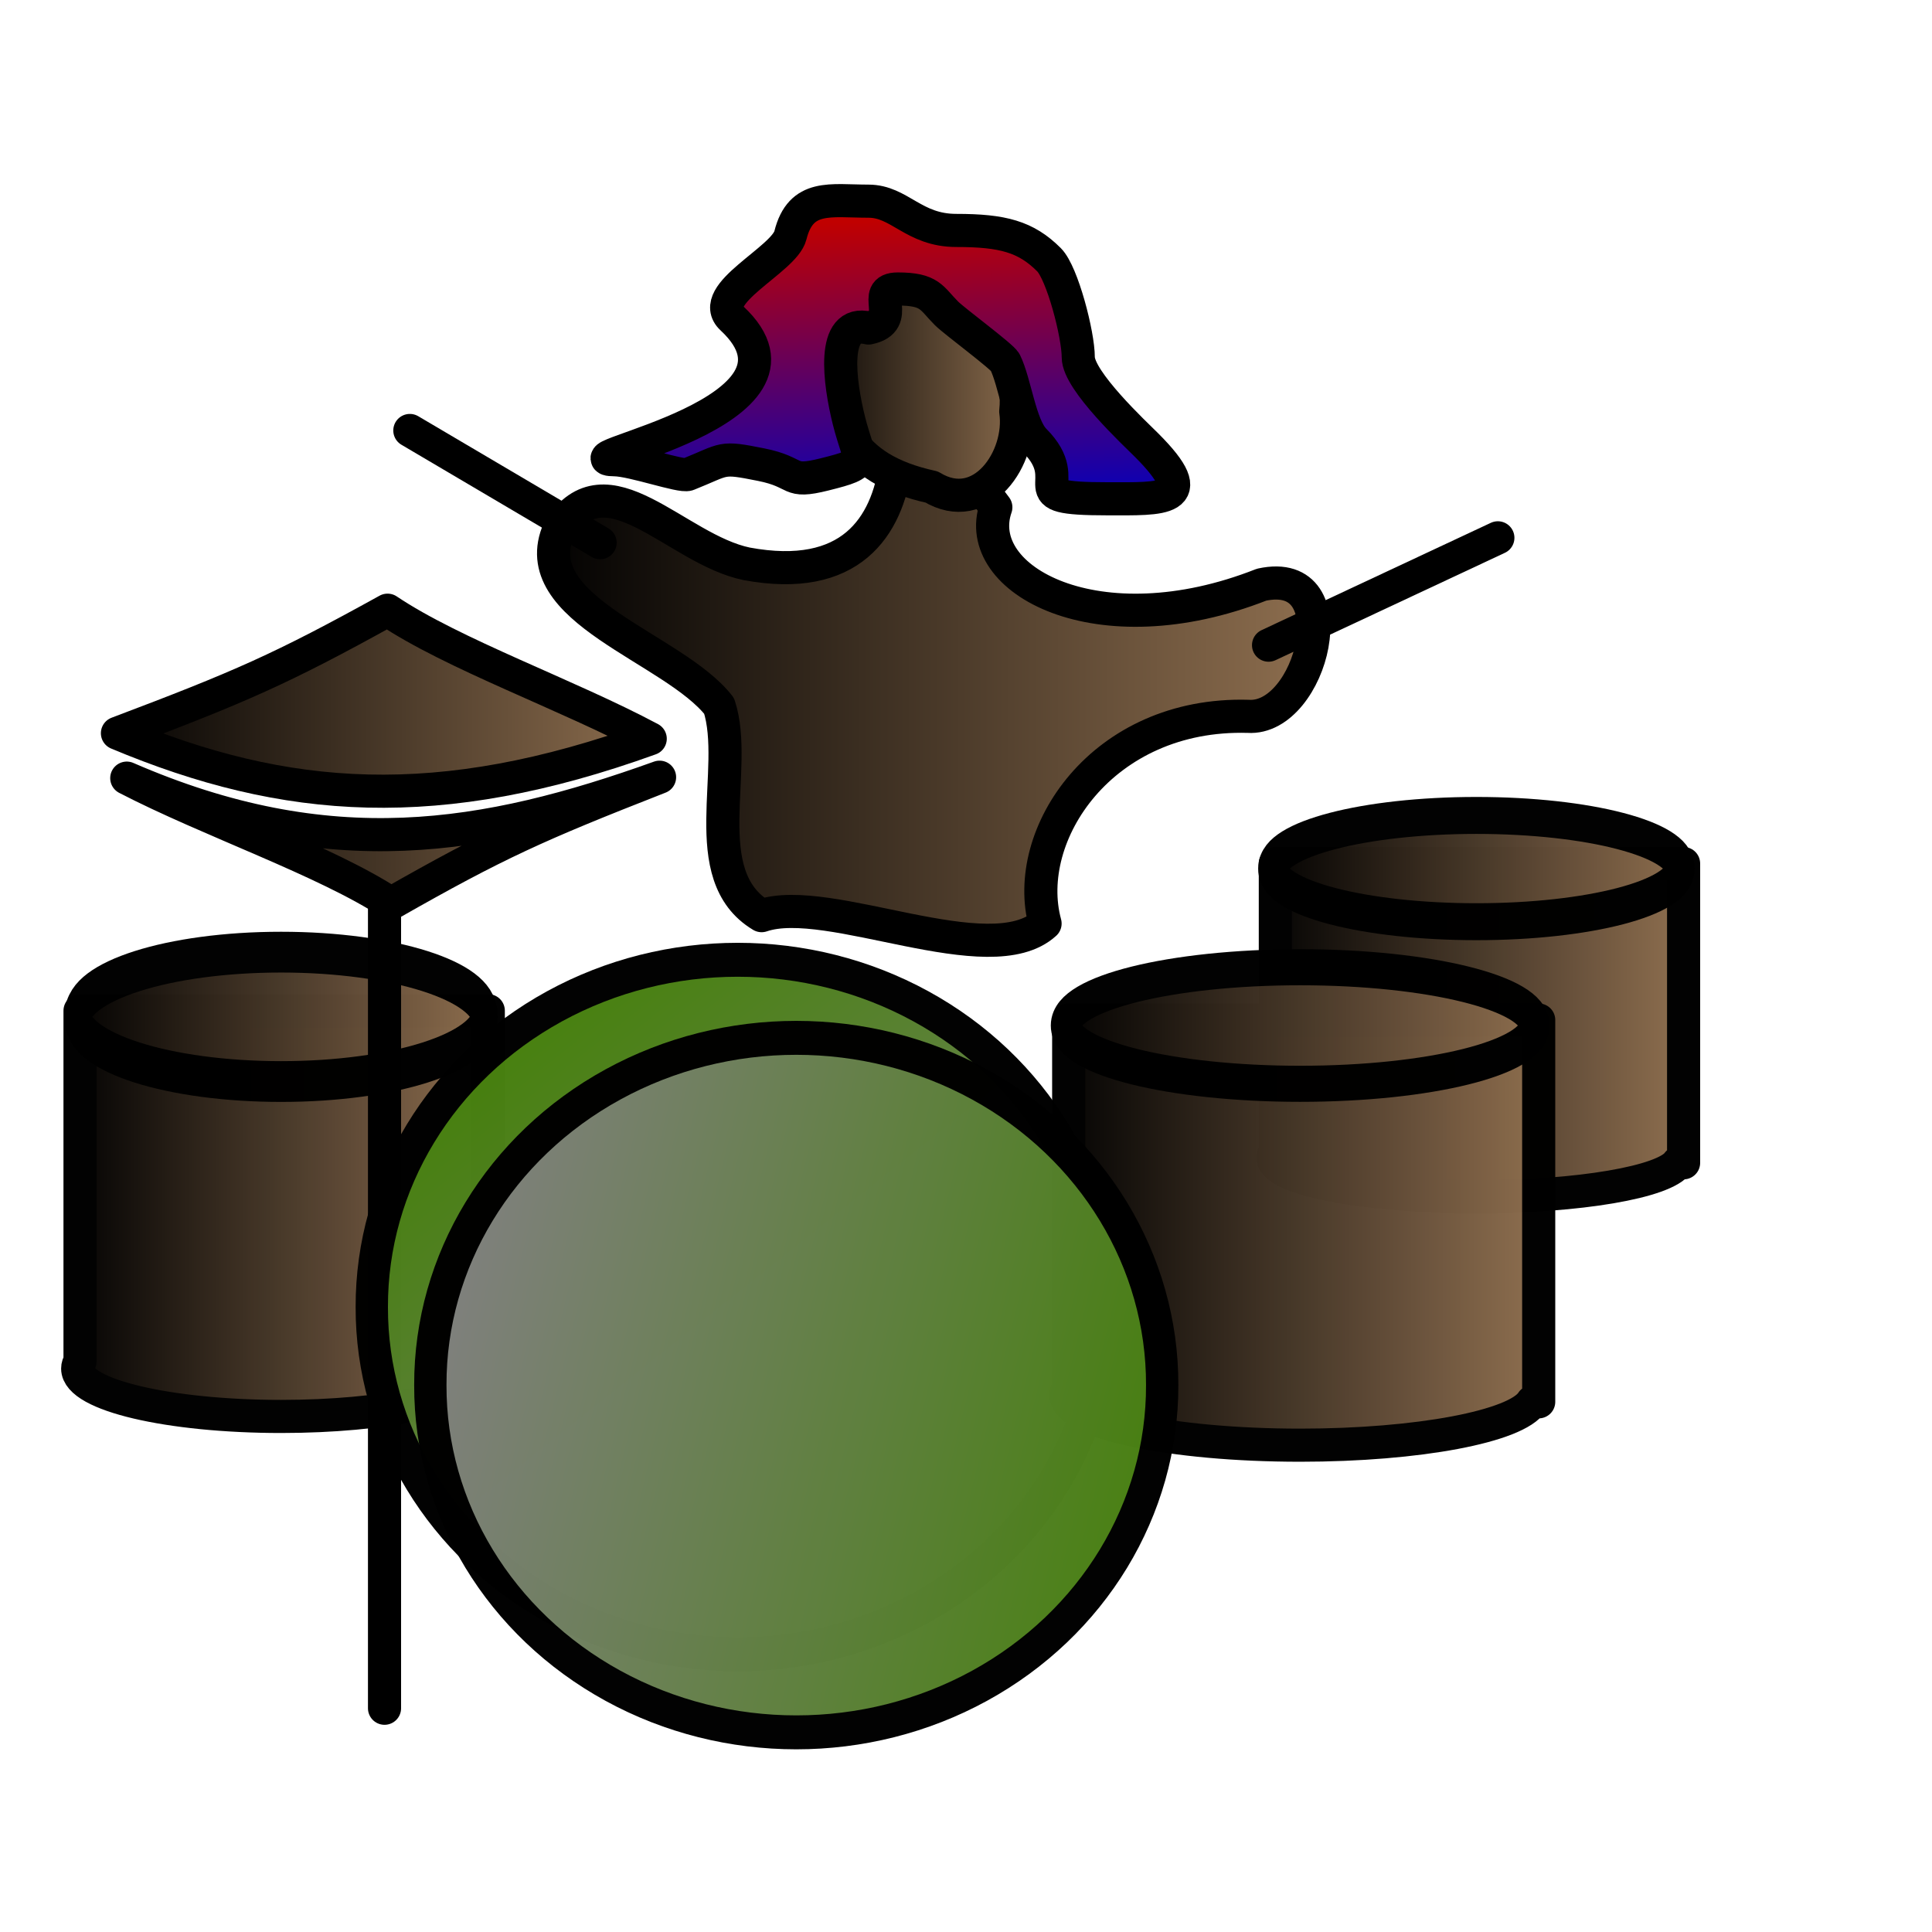
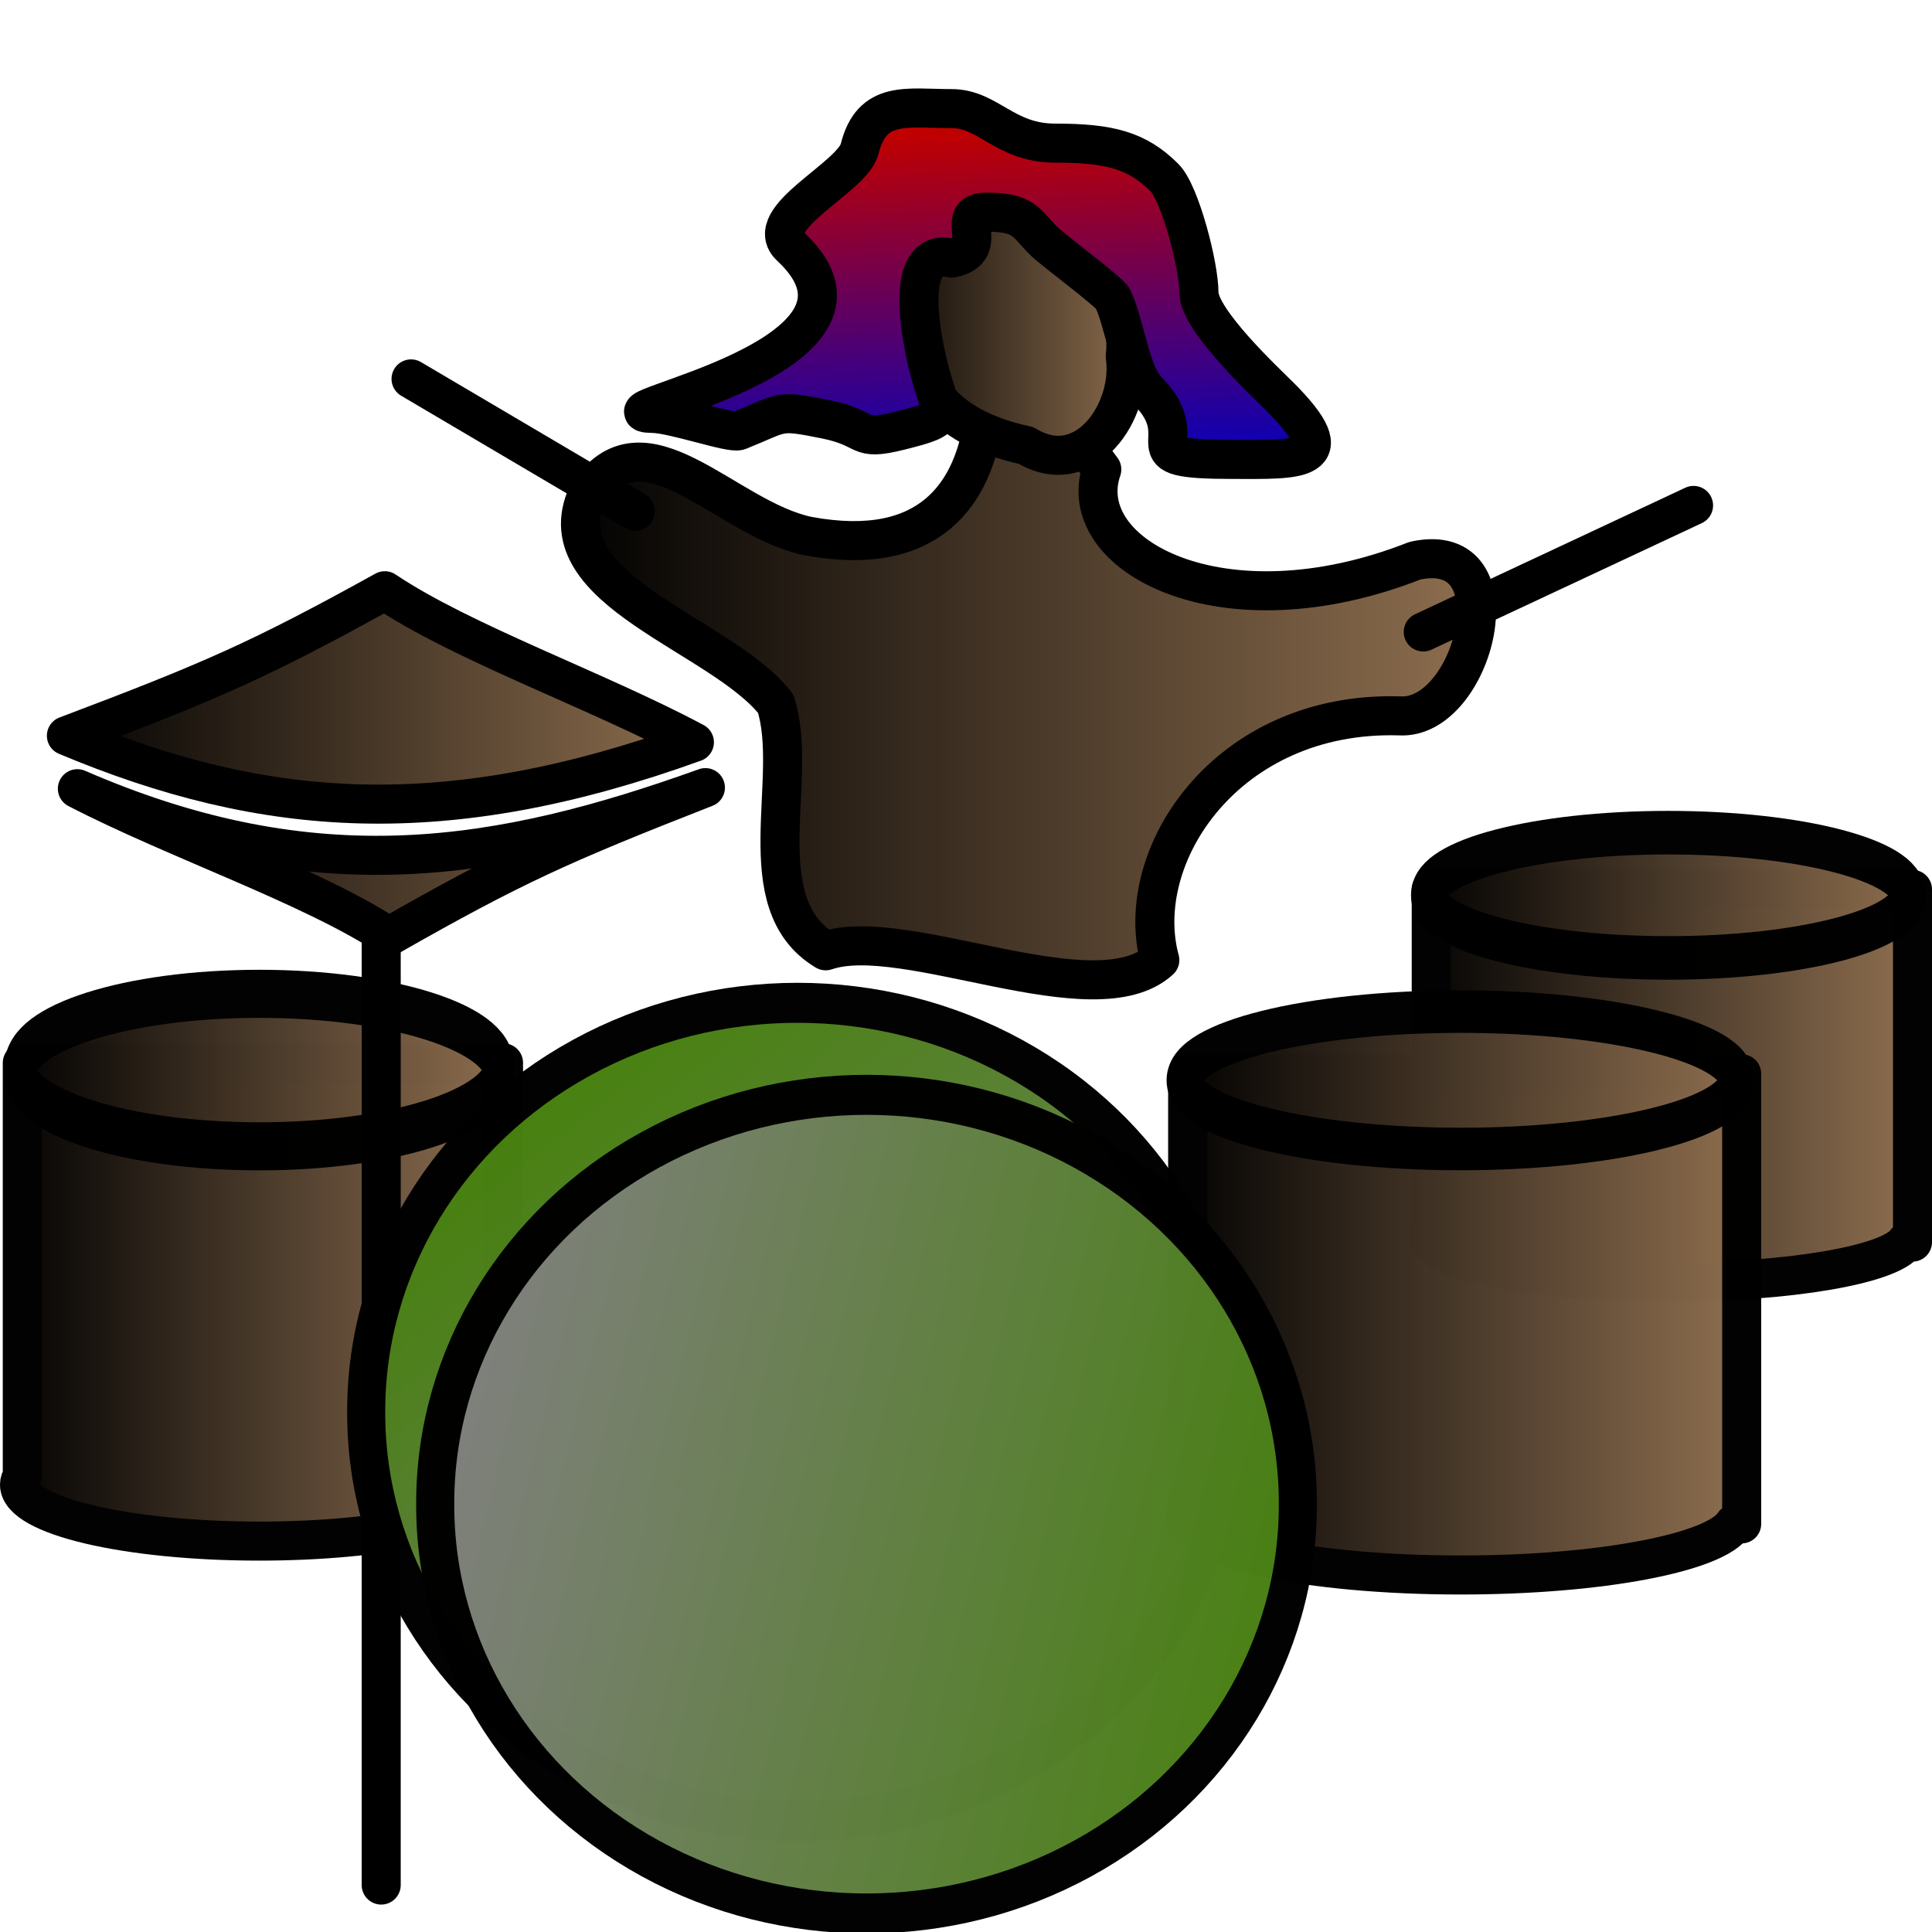
- <svg xmlns="http://www.w3.org/2000/svg" xmlns:xlink="http://www.w3.org/1999/xlink" width="700pt" height="700pt" id="svg36220" version="1.0">
+ <svg xmlns="http://www.w3.org/2000/svg" xmlns:xlink="http://www.w3.org/1999/xlink" width="100" height="100" id="svg36220" version="1.0">
  <defs id="defs36222">
    <linearGradient id="linearGradient3404">
      <stop id="stop3406" offset="0" style="stop-color:#808080;stop-opacity:1;" />
      <stop id="stop3408" offset="1" style="stop-color:#408000;stop-opacity:1;" />
    </linearGradient>
    <linearGradient id="linearGradient3392">
      <stop style="stop-color:#c00000;stop-opacity:1;" offset="0" id="stop3394" />
      <stop style="stop-color:#0000c0;stop-opacity:1;" offset="1" id="stop3396" />
    </linearGradient>
    <linearGradient id="linearGradient3037">
      <stop style="stop-color:black;stop-opacity:1;" offset="0" id="stop3039" />
      <stop style="stop-color:#907050;stop-opacity:1;" offset="1" id="stop3041" />
    </linearGradient>
    <linearGradient xlink:href="#linearGradient3037" id="linearGradient3043" x1="7.338" y1="207.665" x2="689.745" y2="274.331" gradientUnits="userSpaceOnUse" gradientTransform="matrix(1.04521,0,0,1.014491,-1042.634,-35.40524)" />
    <linearGradient xlink:href="#linearGradient3037" id="linearGradient3051" x1="218.502" y1="521.53" x2="906.095" y2="643.197" gradientUnits="userSpaceOnUse" gradientTransform="matrix(1.04521,0,0,1.014491,-1042.634,-35.40524)" />
    <linearGradient xlink:href="#linearGradient3037" id="linearGradient3059" x1="153.414" y1="229.068" x2="966.586" y2="400.734" gradientUnits="userSpaceOnUse" gradientTransform="matrix(1.04521,0,0,1.014491,-1042.634,-35.40524)" />
    <linearGradient xlink:href="#linearGradient3037" id="linearGradient3067" x1="193.15" y1="715.406" x2="878.595" y2="782.072" gradientUnits="userSpaceOnUse" gradientTransform="matrix(1.04521,0,0,1.014491,-1042.634,-35.40524)" />
    <linearGradient xlink:href="#linearGradient3404" id="linearGradient3298" x1="303.737" y1="691.152" x2="679.99" y2="788.886" gradientUnits="userSpaceOnUse" />
    <linearGradient xlink:href="#linearGradient3404" id="linearGradient3306" x1="602.733" y1="849.213" x2="363.143" y2="533.091" gradientUnits="userSpaceOnUse" />
-     <linearGradient xlink:href="#linearGradient3037" id="linearGradient3321" x1="486.969" y1="528.25" x2="798" y2="528.25" gradientUnits="userSpaceOnUse" gradientTransform="matrix(0.774036,0,0,0.79056,131.8453,177.8446)" />
+     <linearGradient xlink:href="#linearGradient3037" id="linearGradient3321" x1="486.969" y1="528.25" x2="798" y2="528.25" gradientUnits="userSpaceOnUse" gradientTransform="matrix(9.7755483e-2,0,0,9.9842352e-2,12.92235,15.80865)" />
    <linearGradient xlink:href="#linearGradient3037" id="linearGradient3323" x1="425.692" y1="321.1" x2="733.963" y2="321.1" gradientUnits="userSpaceOnUse" />
-     <linearGradient xlink:href="#linearGradient3037" id="linearGradient3329" gradientUnits="userSpaceOnUse" gradientTransform="matrix(0.672351,0,0,0.619609,282.176,170.3572)" x1="486.969" y1="528.25" x2="798" y2="528.25" />
+     <linearGradient xlink:href="#linearGradient3037" id="linearGradient3329" gradientUnits="userSpaceOnUse" gradientTransform="matrix(8.4913359e-2,0,0,7.8252403e-2,31.9081,14.86305)" x1="486.969" y1="528.25" x2="798" y2="528.25" />
    <linearGradient xlink:href="#linearGradient3037" id="linearGradient3331" gradientUnits="userSpaceOnUse" x1="425.692" y1="321.1" x2="733.963" y2="321.1" />
-     <linearGradient xlink:href="#linearGradient3037" id="linearGradient3352" x1="8.667" y1="251.297" x2="282.047" y2="251.297" gradientUnits="userSpaceOnUse" gradientTransform="translate(40.06938,87.20983)" />
-     <linearGradient xlink:href="#linearGradient3037" id="linearGradient3354" x1="6.097" y1="295.184" x2="279.492" y2="295.184" gradientUnits="userSpaceOnUse" gradientTransform="translate(47.14045,110.78)" />
-     <linearGradient xlink:href="#linearGradient3037" id="linearGradient3360" gradientUnits="userSpaceOnUse" gradientTransform="matrix(0.672351,0,0,0.754375,-295.2676,187.7741)" x1="486.969" y1="528.25" x2="798" y2="528.25" />
+     <linearGradient xlink:href="#linearGradient3037" id="linearGradient3352" x1="8.667" y1="251.297" x2="282.047" y2="251.297" gradientUnits="userSpaceOnUse" gradientTransform="matrix(0.1262932,0,0,0.1262932,1.331676,4.362099)" />
+     <linearGradient xlink:href="#linearGradient3037" id="linearGradient3354" x1="6.097" y1="295.184" x2="279.492" y2="295.184" gradientUnits="userSpaceOnUse" gradientTransform="matrix(0.1262932,0,0,0.1262932,2.224706,7.338849)" />
+     <linearGradient xlink:href="#linearGradient3037" id="linearGradient3360" gradientUnits="userSpaceOnUse" gradientTransform="matrix(8.4913359e-2,0,0,9.5272433e-2,-41.0191,17.06268)" x1="486.969" y1="528.25" x2="798" y2="528.25" />
    <linearGradient xlink:href="#linearGradient3037" id="linearGradient3362" gradientUnits="userSpaceOnUse" x1="425.692" y1="321.1" x2="733.963" y2="321.1" />
-     <linearGradient xlink:href="#linearGradient3037" id="linearGradient3388" x1="259.427" y1="345.127" x2="642.659" y2="345.127" gradientUnits="userSpaceOnUse" />
-     <linearGradient xlink:href="#linearGradient3037" id="linearGradient3390" x1="385.035" y1="184.119" x2="499.049" y2="184.119" gradientUnits="userSpaceOnUse" />
-     <linearGradient xlink:href="#linearGradient3392" id="linearGradient3398" x1="458.615" y1="105.438" x2="464.215" y2="248.973" gradientUnits="userSpaceOnUse" />
+     <linearGradient xlink:href="#linearGradient3037" id="linearGradient3388" x1="259.427" y1="345.127" x2="642.659" y2="345.127" gradientUnits="userSpaceOnUse" gradientTransform="matrix(0.1262932,0,0,0.1262932,-3.728814,-6.651911)" />
+     <linearGradient xlink:href="#linearGradient3037" id="linearGradient3390" x1="385.035" y1="184.119" x2="499.049" y2="184.119" gradientUnits="userSpaceOnUse" gradientTransform="matrix(0.1262932,0,0,0.1262932,-3.728814,-6.651911)" />
+     <linearGradient xlink:href="#linearGradient3392" id="linearGradient3398" x1="458.615" y1="105.438" x2="464.215" y2="248.973" gradientUnits="userSpaceOnUse" gradientTransform="matrix(0.1262932,0,0,0.1262932,-3.728814,-6.651911)" />
  </defs>
  <g id="layer1">
-     <path id="path3356" d="M 38.66,488.274 L 38.66,657.631 C 37.914,658.779 37.525,659.948 37.525,661.144 C 37.525,673.903 81.557,684.27 135.793,684.27 C 185.523,684.27 226.644,675.562 233.137,664.279 L 235.89,664.279 L 235.89,488.274 L 38.66,488.274 z " style="opacity:0.99;fill:url(#linearGradient3360);fill-opacity:1;fill-rule:evenodd;stroke:black;stroke-width:16;stroke-linecap:round;stroke-linejoin:round;stroke-miterlimit:4;stroke-dasharray:none;stroke-dashoffset:0;stroke-opacity:1" />
-     <path transform="matrix(0.672351,0,0,1.019918,-254.0642,163.7312)" d="M 725.963 321.1 A 146.135 30.641 0 1 1  433.692,321.1 A 146.135 30.641 0 1 1  725.963 321.1 z" id="path3358" style="opacity:0.99;fill:url(#linearGradient3362);fill-opacity:1;fill-rule:evenodd;stroke:black;stroke-width:19.321;stroke-linecap:round;stroke-linejoin:round;stroke-miterlimit:4;stroke-dasharray:none;stroke-dashoffset:0;stroke-opacity:1" />
-     <path style="fill:none;fill-opacity:0.75;fill-rule:evenodd;stroke:black;stroke-width:16;stroke-linecap:round;stroke-linejoin:round;stroke-miterlimit:4;stroke-dasharray:none;stroke-opacity:1" d="M 185.76,425.613 L 185.76,825.237" id="path3333" />
-     <path id="path3344" d="M 318.632,375.464 C 234.264,405.735 159.048,418.46 61.238,375.907 C 101.058,396.559 157.064,415.612 188.868,436.464 C 239.717,407.533 259.264,398.703 318.632,375.464 z " style="fill:url(#linearGradient3354);fill-opacity:1;fill-rule:evenodd;stroke:black;stroke-width:16;stroke-linecap:round;stroke-linejoin:round;stroke-miterlimit:4;stroke-dasharray:none;stroke-opacity:1" />
-     <path style="fill:url(#linearGradient3352);fill-opacity:1;fill-rule:evenodd;stroke:black;stroke-width:16;stroke-linecap:round;stroke-linejoin:round;stroke-miterlimit:4;stroke-dasharray:none;stroke-opacity:1" d="M 56.736,354.21 C 138.091,388.373 212.214,393.667 314.117,356.872 C 274.548,335.742 218.777,316.014 187.226,294.78 C 136.033,323.095 116.381,331.688 56.736,354.21 z " id="path3335" />
-     <path transform="matrix(1.056338,0,0,1.109375,-149.0477,-135.3292)" d="M 645.824 691.152 A 167.349 150.849 0 1 1  311.127,691.152 A 167.349 150.849 0 1 1  645.824 691.152 z" id="path3279" style="opacity:0.99;fill:url(#linearGradient3306);fill-opacity:1.0;fill-rule:evenodd;stroke:black;stroke-width:14.78;stroke-linecap:round;stroke-linejoin:round;stroke-miterlimit:4;stroke-dasharray:none;stroke-dashoffset:0;stroke-opacity:1" />
-     <path id="path3325" d="M 616.103,417.174 L 616.103,556.277 C 615.357,557.219 614.969,558.179 614.969,559.162 C 614.969,569.642 659.001,578.157 713.237,578.157 C 762.967,578.157 804.088,571.004 810.581,561.737 L 813.333,561.737 L 813.333,417.174 L 616.103,417.174 z " style="opacity:0.99;fill:url(#linearGradient3329);fill-opacity:1;fill-rule:evenodd;stroke:black;stroke-width:16;stroke-linecap:round;stroke-linejoin:round;stroke-miterlimit:4;stroke-dasharray:none;stroke-dashoffset:0;stroke-opacity:1" />
-     <path style="opacity:0.99;fill:url(#linearGradient3321);fill-opacity:1;fill-rule:evenodd;stroke:black;stroke-width:16;stroke-linecap:round;stroke-linejoin:round;stroke-miterlimit:4;stroke-dasharray:none;stroke-dashoffset:0;stroke-opacity:1" d="M 516.275,492.759 L 516.275,670.24 C 515.416,671.442 514.969,672.667 514.969,673.921 C 514.969,687.292 565.66,698.156 628.099,698.156 C 685.35,698.156 732.69,689.03 740.165,677.207 L 743.334,677.207 L 743.334,492.759 L 516.275,492.759 z " id="path3310" />
-     <path style="opacity:0.99;fill:url(#linearGradient3298);fill-opacity:1.0;fill-rule:evenodd;stroke:black;stroke-width:14.78;stroke-linecap:round;stroke-linejoin:round;stroke-miterlimit:4;stroke-dasharray:none;stroke-dashoffset:0;stroke-opacity:1" id="path3277" d="M 645.824 691.152 A 167.349 150.849 0 1 1  311.127,691.152 A 167.349 150.849 0 1 1  645.824 691.152 z" transform="matrix(1.056338,0,0,1.109375,-120.7634,-97.6168)" />
-     <path style="opacity:0.99;fill:url(#linearGradient3323);fill-opacity:1;fill-rule:evenodd;stroke:black;stroke-width:18.972;stroke-linecap:round;stroke-linejoin:round;stroke-miterlimit:4;stroke-dasharray:none;stroke-dashoffset:0;stroke-opacity:1" id="path3308" d="M 725.963 321.1 A 146.135 30.641 0 1 1  433.692,321.1 A 146.135 30.641 0 1 1  725.963 321.1 z" transform="matrix(0.774035,0,0,0.918857,179.2803,200.3741)" />
-     <path transform="matrix(0.672351,0,0,0.837714,323.3794,150.6094)" d="M 725.963 321.1 A 146.135 30.641 0 1 1  433.692,321.1 A 146.135 30.641 0 1 1  725.963 321.1 z" id="path3327" style="opacity:0.99;fill:url(#linearGradient3331);fill-opacity:1;fill-rule:evenodd;stroke:black;stroke-width:21.319;stroke-linecap:round;stroke-linejoin:round;stroke-miterlimit:4;stroke-dasharray:none;stroke-dashoffset:0;stroke-opacity:1" />
-     <path style="fill:url(#linearGradient3388);fill-opacity:1.0;fill-rule:evenodd;stroke:black;stroke-width:16;stroke-linecap:round;stroke-linejoin:round;stroke-opacity:1;stroke-miterlimit:4;stroke-dasharray:none" d="M 360.686,272.378 C 326.474,265.296 293.021,219.747 270.055,255.772 C 252.78,294.663 325.48,312.82 347.401,341.042 C 357.362,371.619 335.399,422.831 367.927,442.342 C 400.271,431.248 478.217,470.441 504.863,446.148 C 493.207,403.392 532.326,344.042 602.969,346.058 C 633.742,348.109 652.458,273.112 609.467,282.453 C 530.383,313.596 468.853,280.148 481.082,245.06 C 463.22,220.395 458.842,228.181 432.753,224.225 C 428.575,254.598 410.928,281.686 360.686,272.378 z " id="path3364" />
-     <path style="fill:url(#linearGradient3390);fill-opacity:1.0;fill-rule:evenodd;stroke:black;stroke-width:16;stroke-linecap:round;stroke-linejoin:round;stroke-opacity:1;stroke-miterlimit:4;stroke-dasharray:none" d="M 393.668,162.011 C 388.441,134.68 416.639,120.363 438.116,134.494 C 465.191,143.857 494.105,167.107 490.699,198.768 C 493.937,221.084 474.26,249.969 450.091,235.271 C 409.52,226.361 401.608,203.898 393.668,162.011 z " id="path3366" />
-     <path style="fill:url(#linearGradient3398);fill-opacity:1.0;fill-rule:evenodd;stroke:black;stroke-width:16;stroke-linecap:round;stroke-linejoin:round;stroke-opacity:1;stroke-miterlimit:4;stroke-dasharray:none" d="M 419.55,158.465 C 401.241,153.888 405.545,184.94 410.122,203.249 C 415.215,223.622 420.936,223.526 398.337,229.176 C 380.071,233.742 386.374,228.197 367.696,224.462 C 347.644,220.452 350.993,221.715 332.34,229.176 C 329.048,230.493 305.688,222.217 296.985,222.105 C 269.756,221.754 402.584,199.391 353.553,153.751 C 341.099,142.158 378.865,125.572 381.838,113.682 C 386.873,93.542 401.258,97.183 419.55,97.183 C 434.662,97.183 441.256,111.325 461.976,111.325 C 484.385,111.325 495.613,114.32 506.76,125.467 C 513.223,131.93 520.902,161.598 520.902,172.607 C 520.902,183.976 548.569,209.703 553.9,215.034 C 581.23,242.363 561.296,240.961 535.044,240.961 C 489.035,240.961 521.111,234.099 499.689,212.677 C 492.722,205.71 490.357,184.586 485.547,174.964 C 484.176,172.224 461.057,155.189 457.262,151.394 C 449.834,143.965 449.485,139.609 433.692,139.609 C 419.795,139.609 436.383,155.099 419.55,158.465 z " id="path3368" />
-     <path style="fill:none;fill-opacity:0.75;fill-rule:evenodd;stroke:black;stroke-width:16;stroke-linecap:round;stroke-linejoin:round;stroke-opacity:1;stroke-miterlimit:4;stroke-dasharray:none" d="M 289.914,262.174 L 197.99,207.963" id="path3400" />
-     <path style="fill:none;fill-opacity:0.75;fill-rule:evenodd;stroke:black;stroke-width:16;stroke-linecap:round;stroke-linejoin:round;stroke-opacity:1;stroke-miterlimit:4;stroke-dasharray:none" d="M 612.826,311.672 L 723.606,259.817" id="path3402" />
+     <path id="path3356" d="M 1.154,55.014 L 1.154,76.402 C 1.059,76.547 1.01,76.695 1.01,76.846 C 1.01,78.458 6.571,79.767 13.421,79.767 C 19.702,79.767 24.895,78.667 25.715,77.242 L 26.062,77.242 L 26.062,55.014 L 1.154,55.014 z" style="opacity:0.99;fill:url(#linearGradient3360);fill-opacity:1;fill-rule:evenodd;stroke:#000000;stroke-width:2.021;stroke-linecap:round;stroke-linejoin:round;stroke-miterlimit:4;stroke-dasharray:none;stroke-dashoffset:0;stroke-opacity:1" />
+     <path transform="matrix(8.4913372e-2,0,0,0.1288087,-35.81539,14.02623)" d="M 725.963,321.1 A 146.135,30.641 0 1 1 433.692,321.1 A 146.135,30.641 0 1 1 725.963,321.1 z" id="path3358" style="opacity:0.99;fill:url(#linearGradient3362);fill-opacity:1;fill-rule:evenodd;stroke:#000000;stroke-width:19.321;stroke-linecap:round;stroke-linejoin:round;stroke-miterlimit:4;stroke-dasharray:none;stroke-dashoffset:0;stroke-opacity:1" />
+     <path style="fill:none;fill-opacity:0.75;fill-rule:evenodd;stroke:#000000;stroke-width:2.021;stroke-linecap:round;stroke-linejoin:round;stroke-miterlimit:4;stroke-dasharray:none;stroke-opacity:1" d="M 19.731,47.1 L 19.731,97.57" id="path3333" />
+     <path id="path3344" d="M 36.512,40.767 C 25.857,44.59 16.358,46.197 4.005,40.823 C 9.034,43.431 16.107,45.837 20.124,48.471 C 26.546,44.817 29.014,43.702 36.512,40.767 z" style="fill:url(#linearGradient3354);fill-opacity:1;fill-rule:evenodd;stroke:#000000;stroke-width:2.021;stroke-linecap:round;stroke-linejoin:round;stroke-miterlimit:4;stroke-dasharray:none;stroke-opacity:1" />
+     <path style="fill:url(#linearGradient3352);fill-opacity:1;fill-rule:evenodd;stroke:#000000;stroke-width:2.021;stroke-linecap:round;stroke-linejoin:round;stroke-miterlimit:4;stroke-dasharray:none;stroke-opacity:1" d="M 3.437,38.082 C 13.711,42.397 23.072,43.066 35.942,38.419 C 30.945,35.75 23.901,33.258 19.917,30.577 C 13.451,34.153 10.969,35.238 3.437,38.082 z" id="path3335" />
+     <path transform="matrix(0.1334083,0,0,0.1401065,-22.55252,-23.74307)" d="M 645.824,691.152 A 167.349,150.849 0 1 1 311.127,691.152 A 167.349,150.849 0 1 1 645.824,691.152 z" id="path3279" style="opacity:0.99;fill:url(#linearGradient3306);fill-opacity:1;fill-rule:evenodd;stroke:#000000;stroke-width:14.78;stroke-linecap:round;stroke-linejoin:round;stroke-miterlimit:4;stroke-dasharray:none;stroke-dashoffset:0;stroke-opacity:1" />
+     <path id="path3325" d="M 74.081,46.034 L 74.081,63.602 C 73.987,63.721 73.938,63.842 73.938,63.966 C 73.938,65.29 79.498,66.365 86.348,66.365 C 92.629,66.365 97.822,65.462 98.642,64.292 L 98.99,64.292 L 98.99,46.034 L 74.081,46.034 z" style="opacity:0.99;fill:url(#linearGradient3329);fill-opacity:1;fill-rule:evenodd;stroke:#000000;stroke-width:2.021;stroke-linecap:round;stroke-linejoin:round;stroke-miterlimit:4;stroke-dasharray:none;stroke-dashoffset:0;stroke-opacity:1" />
+     <path style="opacity:0.99;fill:url(#linearGradient3321);fill-opacity:1;fill-rule:evenodd;stroke:#000000;stroke-width:2.021;stroke-linecap:round;stroke-linejoin:round;stroke-miterlimit:4;stroke-dasharray:none;stroke-dashoffset:0;stroke-opacity:1" d="M 61.473,55.58 L 61.473,77.995 C 61.365,78.147 61.308,78.301 61.308,78.46 C 61.308,80.148 67.71,81.521 75.596,81.521 C 82.826,81.521 88.805,80.368 89.749,78.875 L 90.149,78.875 L 90.149,55.58 L 61.473,55.58 z" id="path3310" />
+     <path style="opacity:0.99;fill:url(#linearGradient3298);fill-opacity:1;fill-rule:evenodd;stroke:#000000;stroke-width:14.78;stroke-linecap:round;stroke-linejoin:round;stroke-miterlimit:4;stroke-dasharray:none;stroke-dashoffset:0;stroke-opacity:1" id="path3277" d="M 645.824,691.152 A 167.349,150.849 0 1 1 311.127,691.152 A 167.349,150.849 0 1 1 645.824,691.152 z" transform="matrix(0.1334083,0,0,0.1401065,-18.98041,-18.98025)" />
+     <path style="opacity:0.99;fill:url(#linearGradient3323);fill-opacity:1;fill-rule:evenodd;stroke:#000000;stroke-width:18.972;stroke-linecap:round;stroke-linejoin:round;stroke-miterlimit:4;stroke-dasharray:none;stroke-dashoffset:0;stroke-opacity:1" id="path3308" d="M 725.963,321.1 A 146.135,30.641 0 1 1 433.692,321.1 A 146.135,30.641 0 1 1 725.963,321.1 z" transform="matrix(9.7755371e-2,0,0,0.1160454,18.91308,18.65398)" />
+     <path transform="matrix(8.4913372e-2,0,0,0.1057976,37.11182,12.36904)" d="M 725.963,321.1 A 146.135,30.641 0 1 1 433.692,321.1 A 146.135,30.641 0 1 1 725.963,321.1 z" id="path3327" style="opacity:0.99;fill:url(#linearGradient3331);fill-opacity:1;fill-rule:evenodd;stroke:#000000;stroke-width:21.319;stroke-linecap:round;stroke-linejoin:round;stroke-miterlimit:4;stroke-dasharray:none;stroke-dashoffset:0;stroke-opacity:1" />
+     <path style="fill:url(#linearGradient3388);fill-opacity:1;fill-rule:evenodd;stroke:#000000;stroke-width:2.021;stroke-linecap:round;stroke-linejoin:round;stroke-miterlimit:4;stroke-dasharray:none;stroke-opacity:1" d="M 41.823,27.748 C 37.503,26.853 33.278,21.101 30.377,25.65 C 28.196,30.562 37.377,32.855 40.146,36.419 C 41.404,40.281 38.63,46.749 42.738,49.213 C 46.823,47.812 56.667,52.762 60.032,49.694 C 58.56,44.294 63.5,36.798 72.422,37.053 C 76.308,37.312 78.672,27.84 73.243,29.02 C 63.255,32.953 55.484,28.729 57.029,24.297 C 54.773,21.182 54.22,22.166 50.925,21.666 C 50.397,25.502 48.169,28.923 41.823,27.748 z" id="path3364" />
+     <path style="fill:url(#linearGradient3390);fill-opacity:1;fill-rule:evenodd;stroke:#000000;stroke-width:2.021;stroke-linecap:round;stroke-linejoin:round;stroke-miterlimit:4;stroke-dasharray:none;stroke-opacity:1" d="M 45.989,13.809 C 45.329,10.357 48.89,8.549 51.602,10.334 C 55.022,11.516 58.673,14.453 58.243,18.451 C 58.652,21.27 56.167,24.918 53.115,23.061 C 47.991,21.936 46.992,19.099 45.989,13.809 z" id="path3366" />
+     <path style="fill:url(#linearGradient3398);fill-opacity:1;fill-rule:evenodd;stroke:#000000;stroke-width:2.021;stroke-linecap:round;stroke-linejoin:round;stroke-miterlimit:4;stroke-dasharray:none;stroke-opacity:1" d="M 49.258,13.361 C 46.945,12.783 47.489,16.705 48.067,19.017 C 48.71,21.59 49.433,21.578 46.578,22.291 C 44.272,22.868 45.068,22.168 42.709,21.696 C 40.176,21.19 40.599,21.349 38.244,22.291 C 37.828,22.458 34.878,21.413 33.778,21.398 C 30.34,21.354 47.115,18.53 40.923,12.766 C 39.35,11.302 44.119,9.207 44.495,7.705 C 45.131,5.162 46.947,5.622 49.258,5.622 C 51.166,5.622 51.999,7.408 54.616,7.408 C 57.446,7.408 58.864,7.786 60.272,9.194 C 61.088,10.01 62.058,13.757 62.058,15.147 C 62.058,16.583 65.552,19.832 66.225,20.505 C 69.677,23.957 67.159,23.78 63.844,23.78 C 58.033,23.78 62.084,22.913 59.378,20.208 C 58.499,19.328 58.2,16.66 57.592,15.445 C 57.419,15.099 54.5,12.947 54.02,12.468 C 53.082,11.53 53.038,10.98 51.044,10.98 C 49.288,10.98 51.383,12.936 49.258,13.361 z" id="path3368" />
+     <path style="fill:none;fill-opacity:0.75;fill-rule:evenodd;stroke:#000000;stroke-width:2.021;stroke-linecap:round;stroke-linejoin:round;stroke-miterlimit:4;stroke-dasharray:none;stroke-opacity:1" d="M 32.885,26.459 L 21.276,19.612" id="path3400" />
+     <path style="fill:none;fill-opacity:0.75;fill-rule:evenodd;stroke:#000000;stroke-width:2.021;stroke-linecap:round;stroke-linejoin:round;stroke-miterlimit:4;stroke-dasharray:none;stroke-opacity:1" d="M 73.667,32.71 L 87.658,26.161" id="path3402" />
  </g>
</svg>
